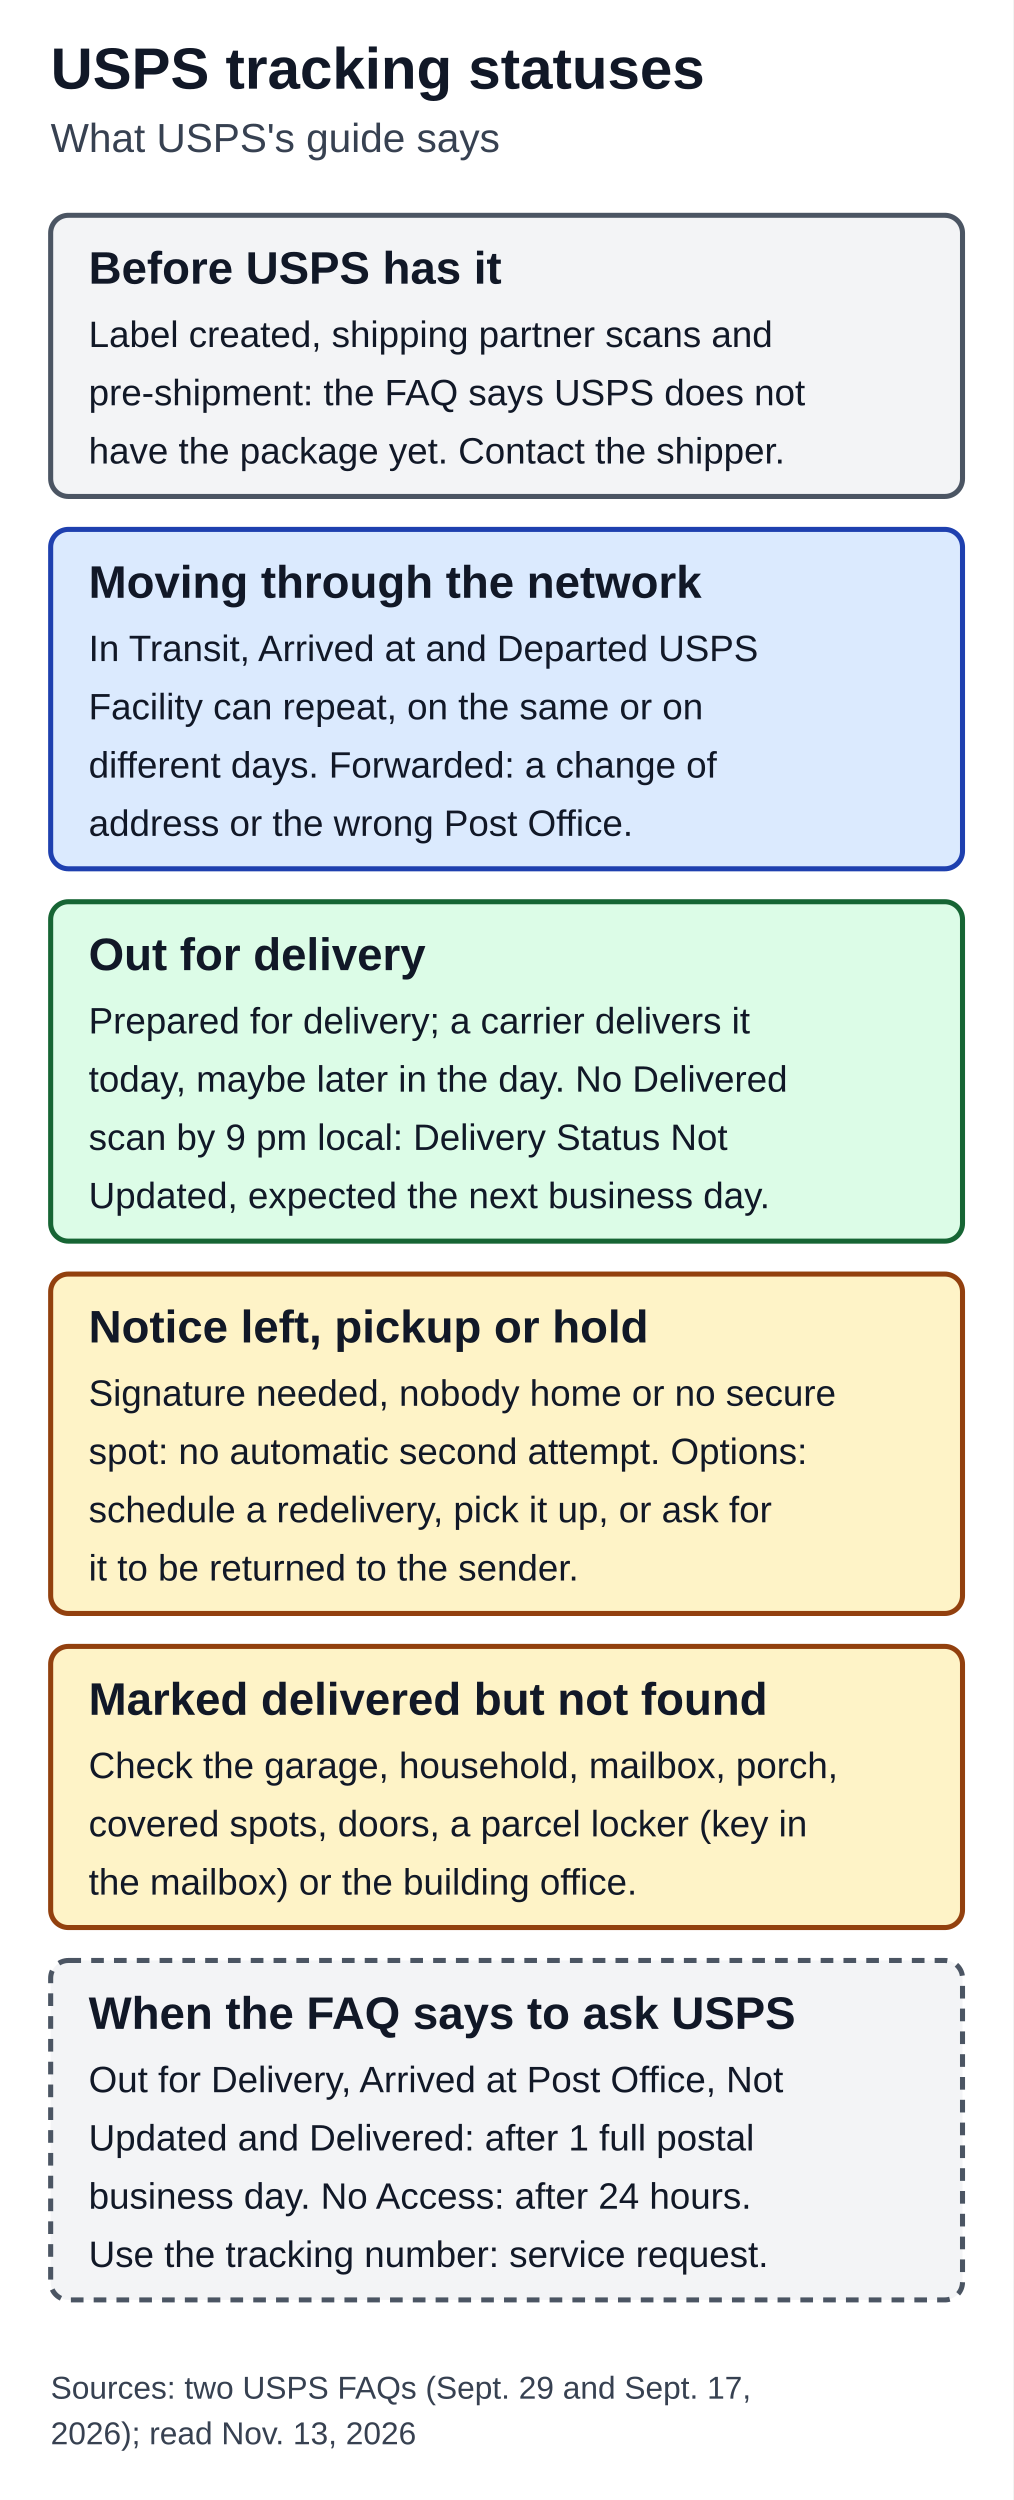
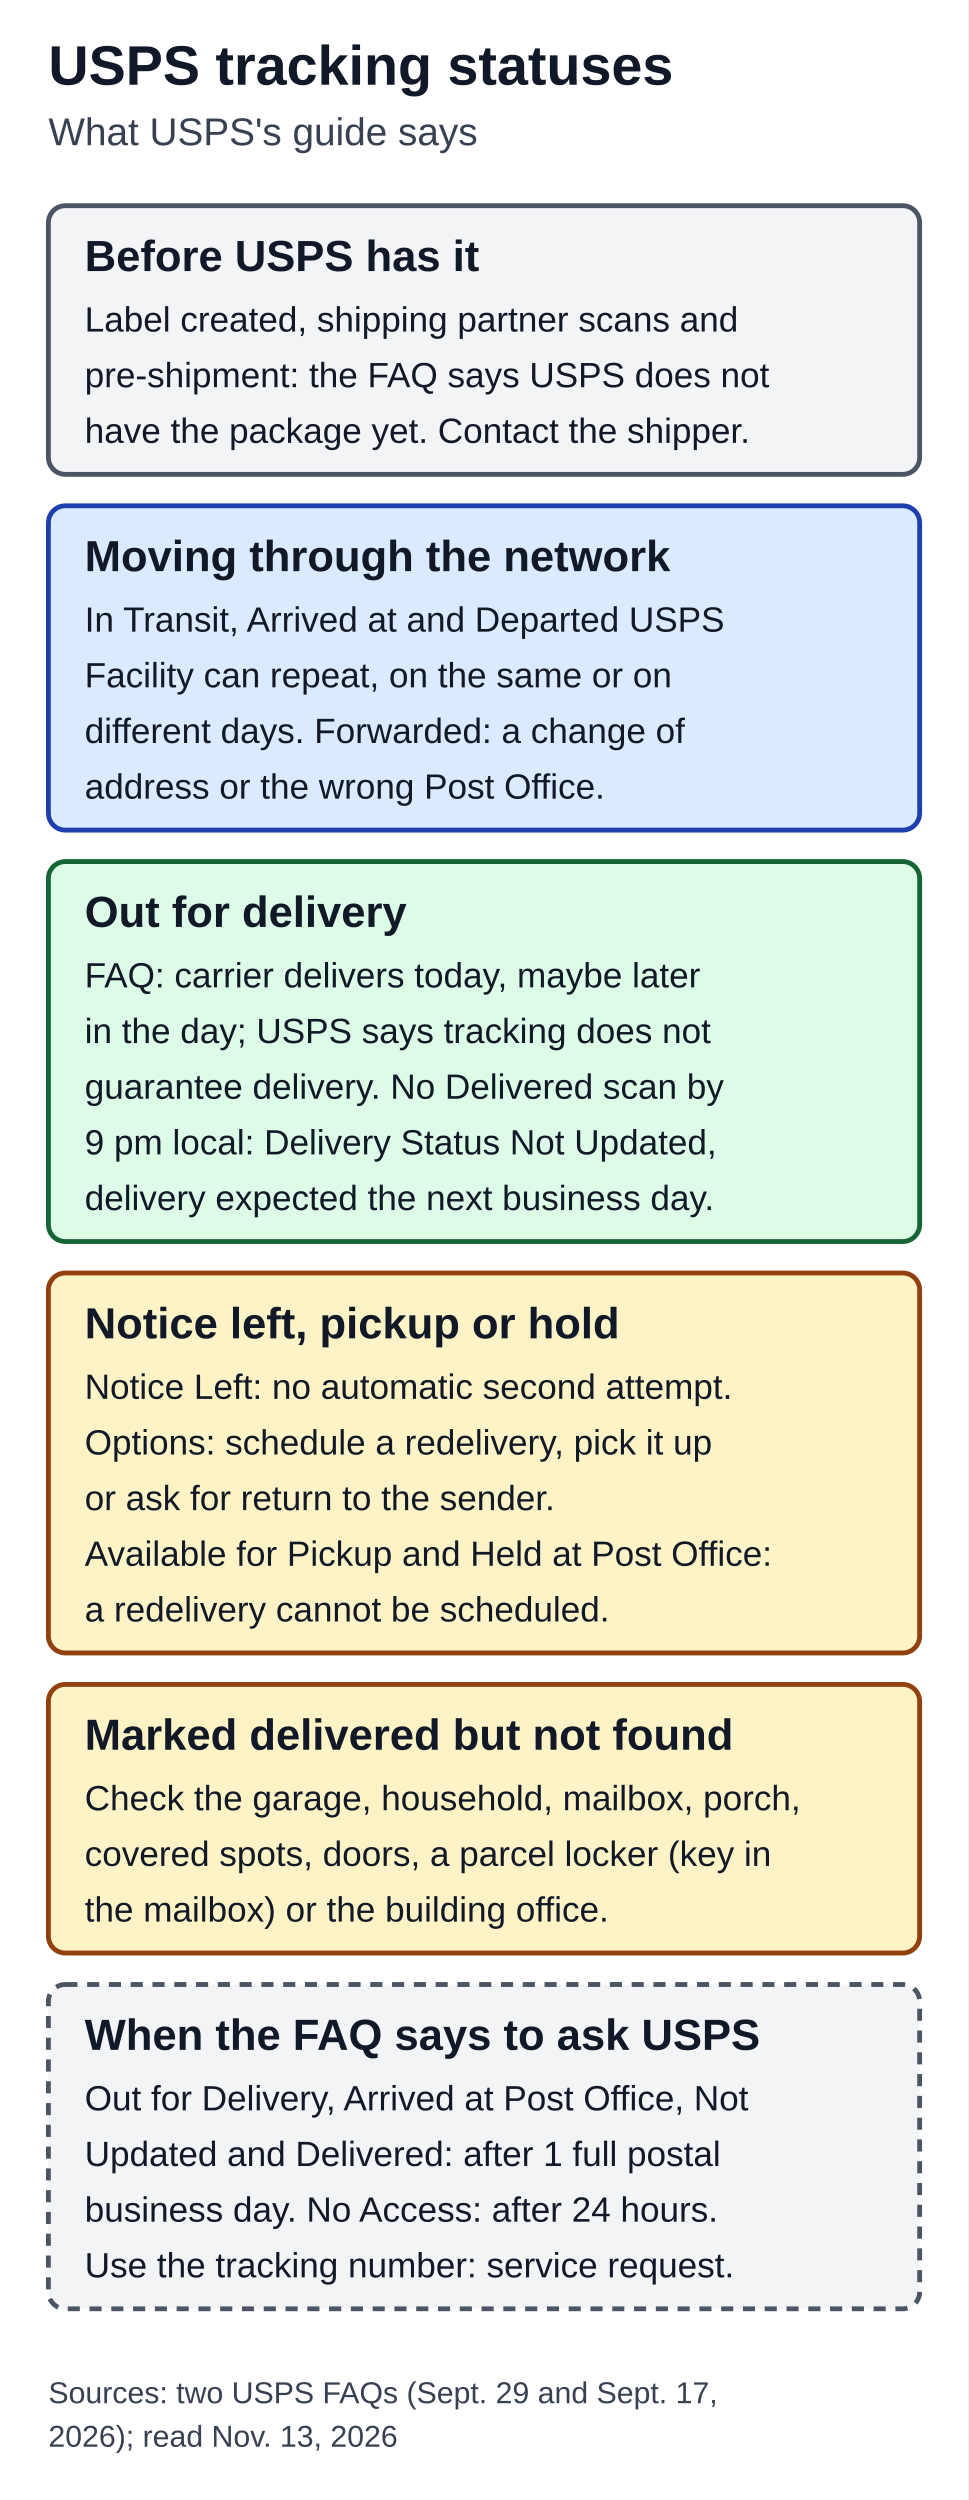
- <svg xmlns="http://www.w3.org/2000/svg" width="800" height="1974" viewBox="0 0 800 1974" font-family="Liberation Sans, Arial, Helvetica, sans-serif">
-   <rect width="800" height="1974" fill="#ffffff" />
+ <svg xmlns="http://www.w3.org/2000/svg" width="800" height="2066" viewBox="0 0 800 2066" font-family="Liberation Sans, Arial, Helvetica, sans-serif">
+   <rect width="800" height="2066" fill="#ffffff" />
  <text x="40" y="70" font-size="46" font-weight="bold" fill="#111827">USPS tracking statuses</text>
  <text x="40" y="120" font-size="32" fill="#374151">What USPS's guide says</text>
  <rect x="40" y="170" width="720" height="222" rx="14" fill="#f3f4f6" stroke="#4b5563" stroke-width="4" />
  <text x="70" y="224" font-size="36" font-weight="bold" fill="#111827">Before USPS has it</text>
  <text x="70" y="274" font-size="29" fill="#111827">Label created, shipping partner scans and</text>
  <text x="70" y="320" font-size="29" fill="#111827">pre-shipment: the FAQ says USPS does not</text>
  <text x="70" y="366" font-size="29" fill="#111827">have the package yet. Contact the shipper.</text>
  <rect x="40" y="418" width="720" height="268" rx="14" fill="#dbeafe" stroke="#1e40af" stroke-width="4" />
  <text x="70" y="472" font-size="36" font-weight="bold" fill="#111827">Moving through the network</text>
  <text x="70" y="522" font-size="29" fill="#111827">In Transit, Arrived at and Departed USPS</text>
  <text x="70" y="568" font-size="29" fill="#111827">Facility can repeat, on the same or on</text>
  <text x="70" y="614" font-size="29" fill="#111827">different days. Forwarded: a change of</text>
  <text x="70" y="660" font-size="29" fill="#111827">address or the wrong Post Office.</text>
-   <rect x="40" y="712" width="720" height="268" rx="14" fill="#dcfce7" stroke="#166534" stroke-width="4" />
+   <rect x="40" y="712" width="720" height="314" rx="14" fill="#dcfce7" stroke="#166534" stroke-width="4" />
  <text x="70" y="766" font-size="36" font-weight="bold" fill="#111827">Out for delivery</text>
-   <text x="70" y="816" font-size="29" fill="#111827">Prepared for delivery; a carrier delivers it</text>
-   <text x="70" y="862" font-size="29" fill="#111827">today, maybe later in the day. No Delivered</text>
-   <text x="70" y="908" font-size="29" fill="#111827">scan by 9 pm local: Delivery Status Not</text>
-   <text x="70" y="954" font-size="29" fill="#111827">Updated, expected the next business day.</text>
-   <rect x="40" y="1006" width="720" height="268" rx="14" fill="#fef3c7" stroke="#92400e" stroke-width="4" />
-   <text x="70" y="1060" font-size="36" font-weight="bold" fill="#111827">Notice left, pickup or hold</text>
-   <text x="70" y="1110" font-size="29" fill="#111827">Signature needed, nobody home or no secure</text>
-   <text x="70" y="1156" font-size="29" fill="#111827">spot: no automatic second attempt. Options:</text>
-   <text x="70" y="1202" font-size="29" fill="#111827">schedule a redelivery, pick it up, or ask for</text>
-   <text x="70" y="1248" font-size="29" fill="#111827">it to be returned to the sender.</text>
-   <rect x="40" y="1300" width="720" height="222" rx="14" fill="#fef3c7" stroke="#92400e" stroke-width="4" />
-   <text x="70" y="1354" font-size="36" font-weight="bold" fill="#111827">Marked delivered but not found</text>
-   <text x="70" y="1404" font-size="29" fill="#111827">Check the garage, household, mailbox, porch,</text>
-   <text x="70" y="1450" font-size="29" fill="#111827">covered spots, doors, a parcel locker (key in</text>
-   <text x="70" y="1496" font-size="29" fill="#111827">the mailbox) or the building office.</text>
-   <rect x="40" y="1548" width="720" height="268" rx="14" fill="#f3f4f6" stroke="#4b5563" stroke-width="4" stroke-dasharray="10 8" />
-   <text x="70" y="1602" font-size="36" font-weight="bold" fill="#111827">When the FAQ says to ask USPS</text>
-   <text x="70" y="1652" font-size="29" fill="#111827">Out for Delivery, Arrived at Post Office, Not</text>
-   <text x="70" y="1698" font-size="29" fill="#111827">Updated and Delivered: after 1 full postal</text>
-   <text x="70" y="1744" font-size="29" fill="#111827">business day. No Access: after 24 hours.</text>
-   <text x="70" y="1790" font-size="29" fill="#111827">Use the tracking number: service request.</text>
-   <text x="40" y="1894" font-size="25" fill="#374151">Sources: two USPS FAQs (Sept. 29 and Sept. 17,</text>
-   <text x="40" y="1930" font-size="25" fill="#374151">2026); read Nov. 13, 2026</text>
+   <text x="70" y="816" font-size="29" fill="#111827">FAQ: carrier delivers today, maybe later</text>
+   <text x="70" y="862" font-size="29" fill="#111827">in the day; USPS says tracking does not</text>
+   <text x="70" y="908" font-size="29" fill="#111827">guarantee delivery. No Delivered scan by</text>
+   <text x="70" y="954" font-size="29" fill="#111827">9 pm local: Delivery Status Not Updated,</text>
+   <text x="70" y="1000" font-size="29" fill="#111827">delivery expected the next business day.</text>
+   <rect x="40" y="1052" width="720" height="314" rx="14" fill="#fef3c7" stroke="#92400e" stroke-width="4" />
+   <text x="70" y="1106" font-size="36" font-weight="bold" fill="#111827">Notice left, pickup or hold</text>
+   <text x="70" y="1156" font-size="29" fill="#111827">Notice Left: no automatic second attempt.</text>
+   <text x="70" y="1202" font-size="29" fill="#111827">Options: schedule a redelivery, pick it up</text>
+   <text x="70" y="1248" font-size="29" fill="#111827">or ask for return to the sender.</text>
+   <text x="70" y="1294" font-size="29" fill="#111827">Available for Pickup and Held at Post Office:</text>
+   <text x="70" y="1340" font-size="29" fill="#111827">a redelivery cannot be scheduled.</text>
+   <rect x="40" y="1392" width="720" height="222" rx="14" fill="#fef3c7" stroke="#92400e" stroke-width="4" />
+   <text x="70" y="1446" font-size="36" font-weight="bold" fill="#111827">Marked delivered but not found</text>
+   <text x="70" y="1496" font-size="29" fill="#111827">Check the garage, household, mailbox, porch,</text>
+   <text x="70" y="1542" font-size="29" fill="#111827">covered spots, doors, a parcel locker (key in</text>
+   <text x="70" y="1588" font-size="29" fill="#111827">the mailbox) or the building office.</text>
+   <rect x="40" y="1640" width="720" height="268" rx="14" fill="#f3f4f6" stroke="#4b5563" stroke-width="4" stroke-dasharray="10 8" />
+   <text x="70" y="1694" font-size="36" font-weight="bold" fill="#111827">When the FAQ says to ask USPS</text>
+   <text x="70" y="1744" font-size="29" fill="#111827">Out for Delivery, Arrived at Post Office, Not</text>
+   <text x="70" y="1790" font-size="29" fill="#111827">Updated and Delivered: after 1 full postal</text>
+   <text x="70" y="1836" font-size="29" fill="#111827">business day. No Access: after 24 hours.</text>
+   <text x="70" y="1882" font-size="29" fill="#111827">Use the tracking number: service request.</text>
+   <text x="40" y="1986" font-size="25" fill="#374151">Sources: two USPS FAQs (Sept. 29 and Sept. 17,</text>
+   <text x="40" y="2022" font-size="25" fill="#374151">2026); read Nov. 13, 2026</text>
</svg>
